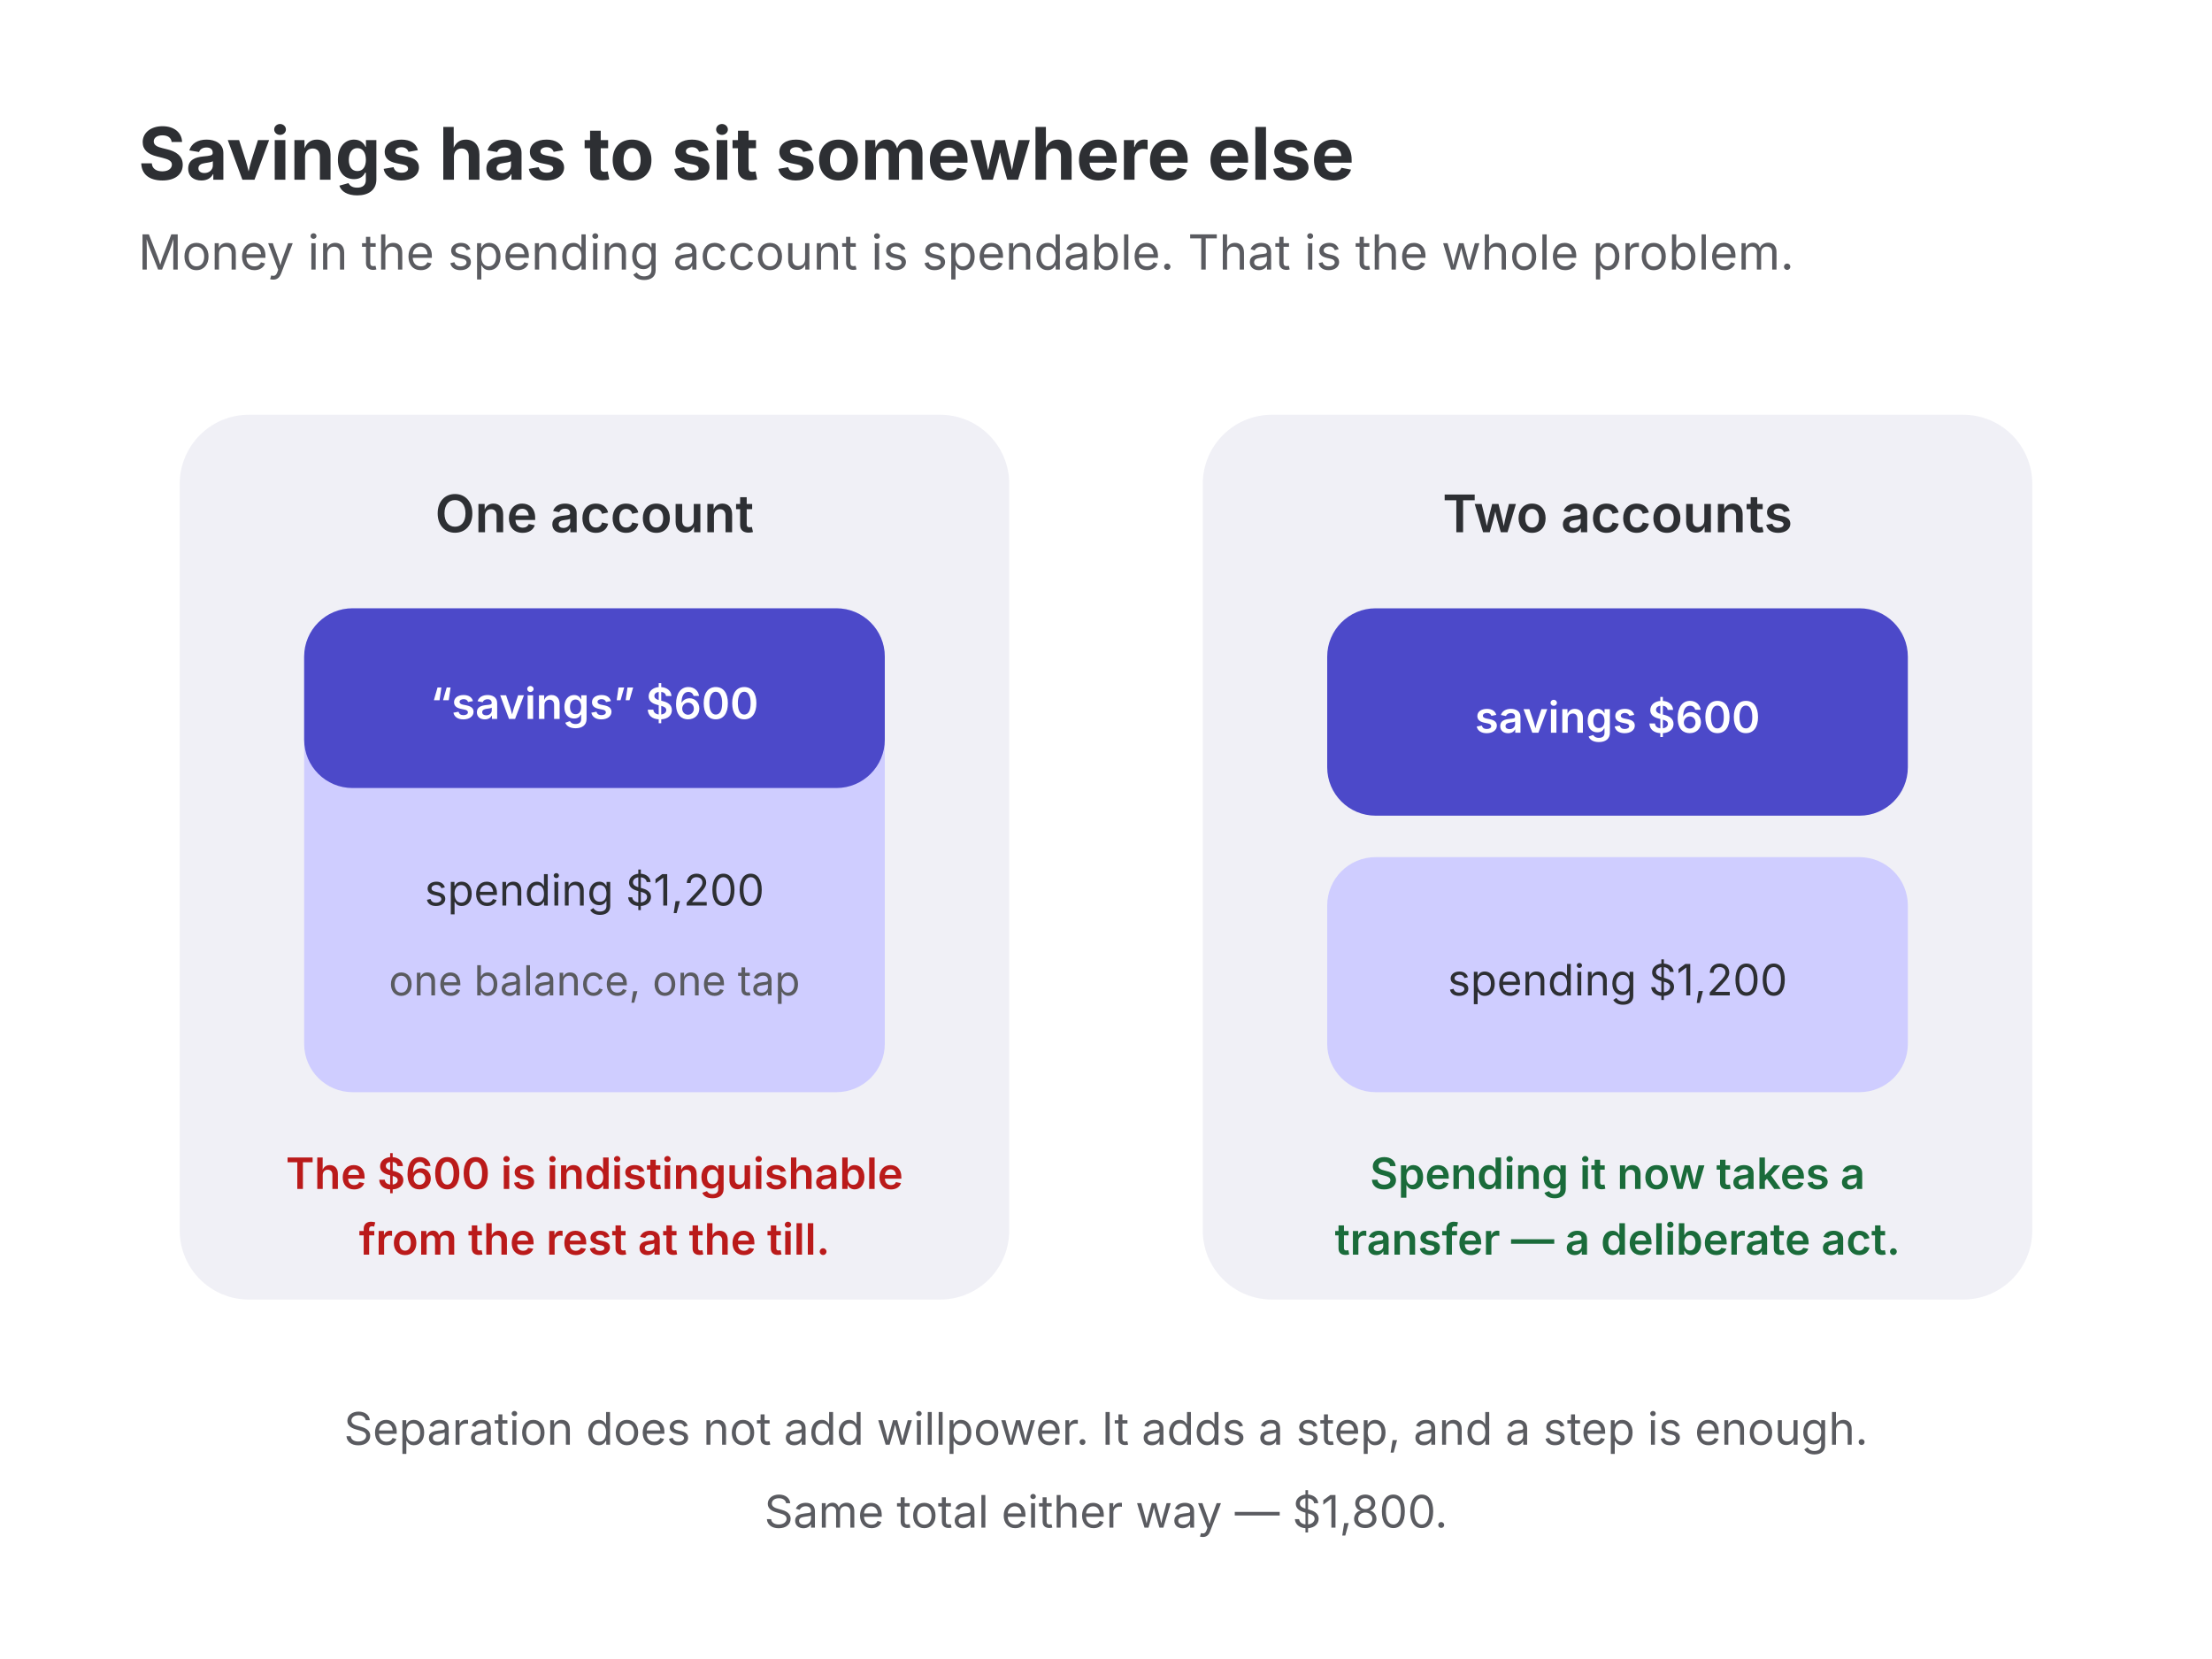
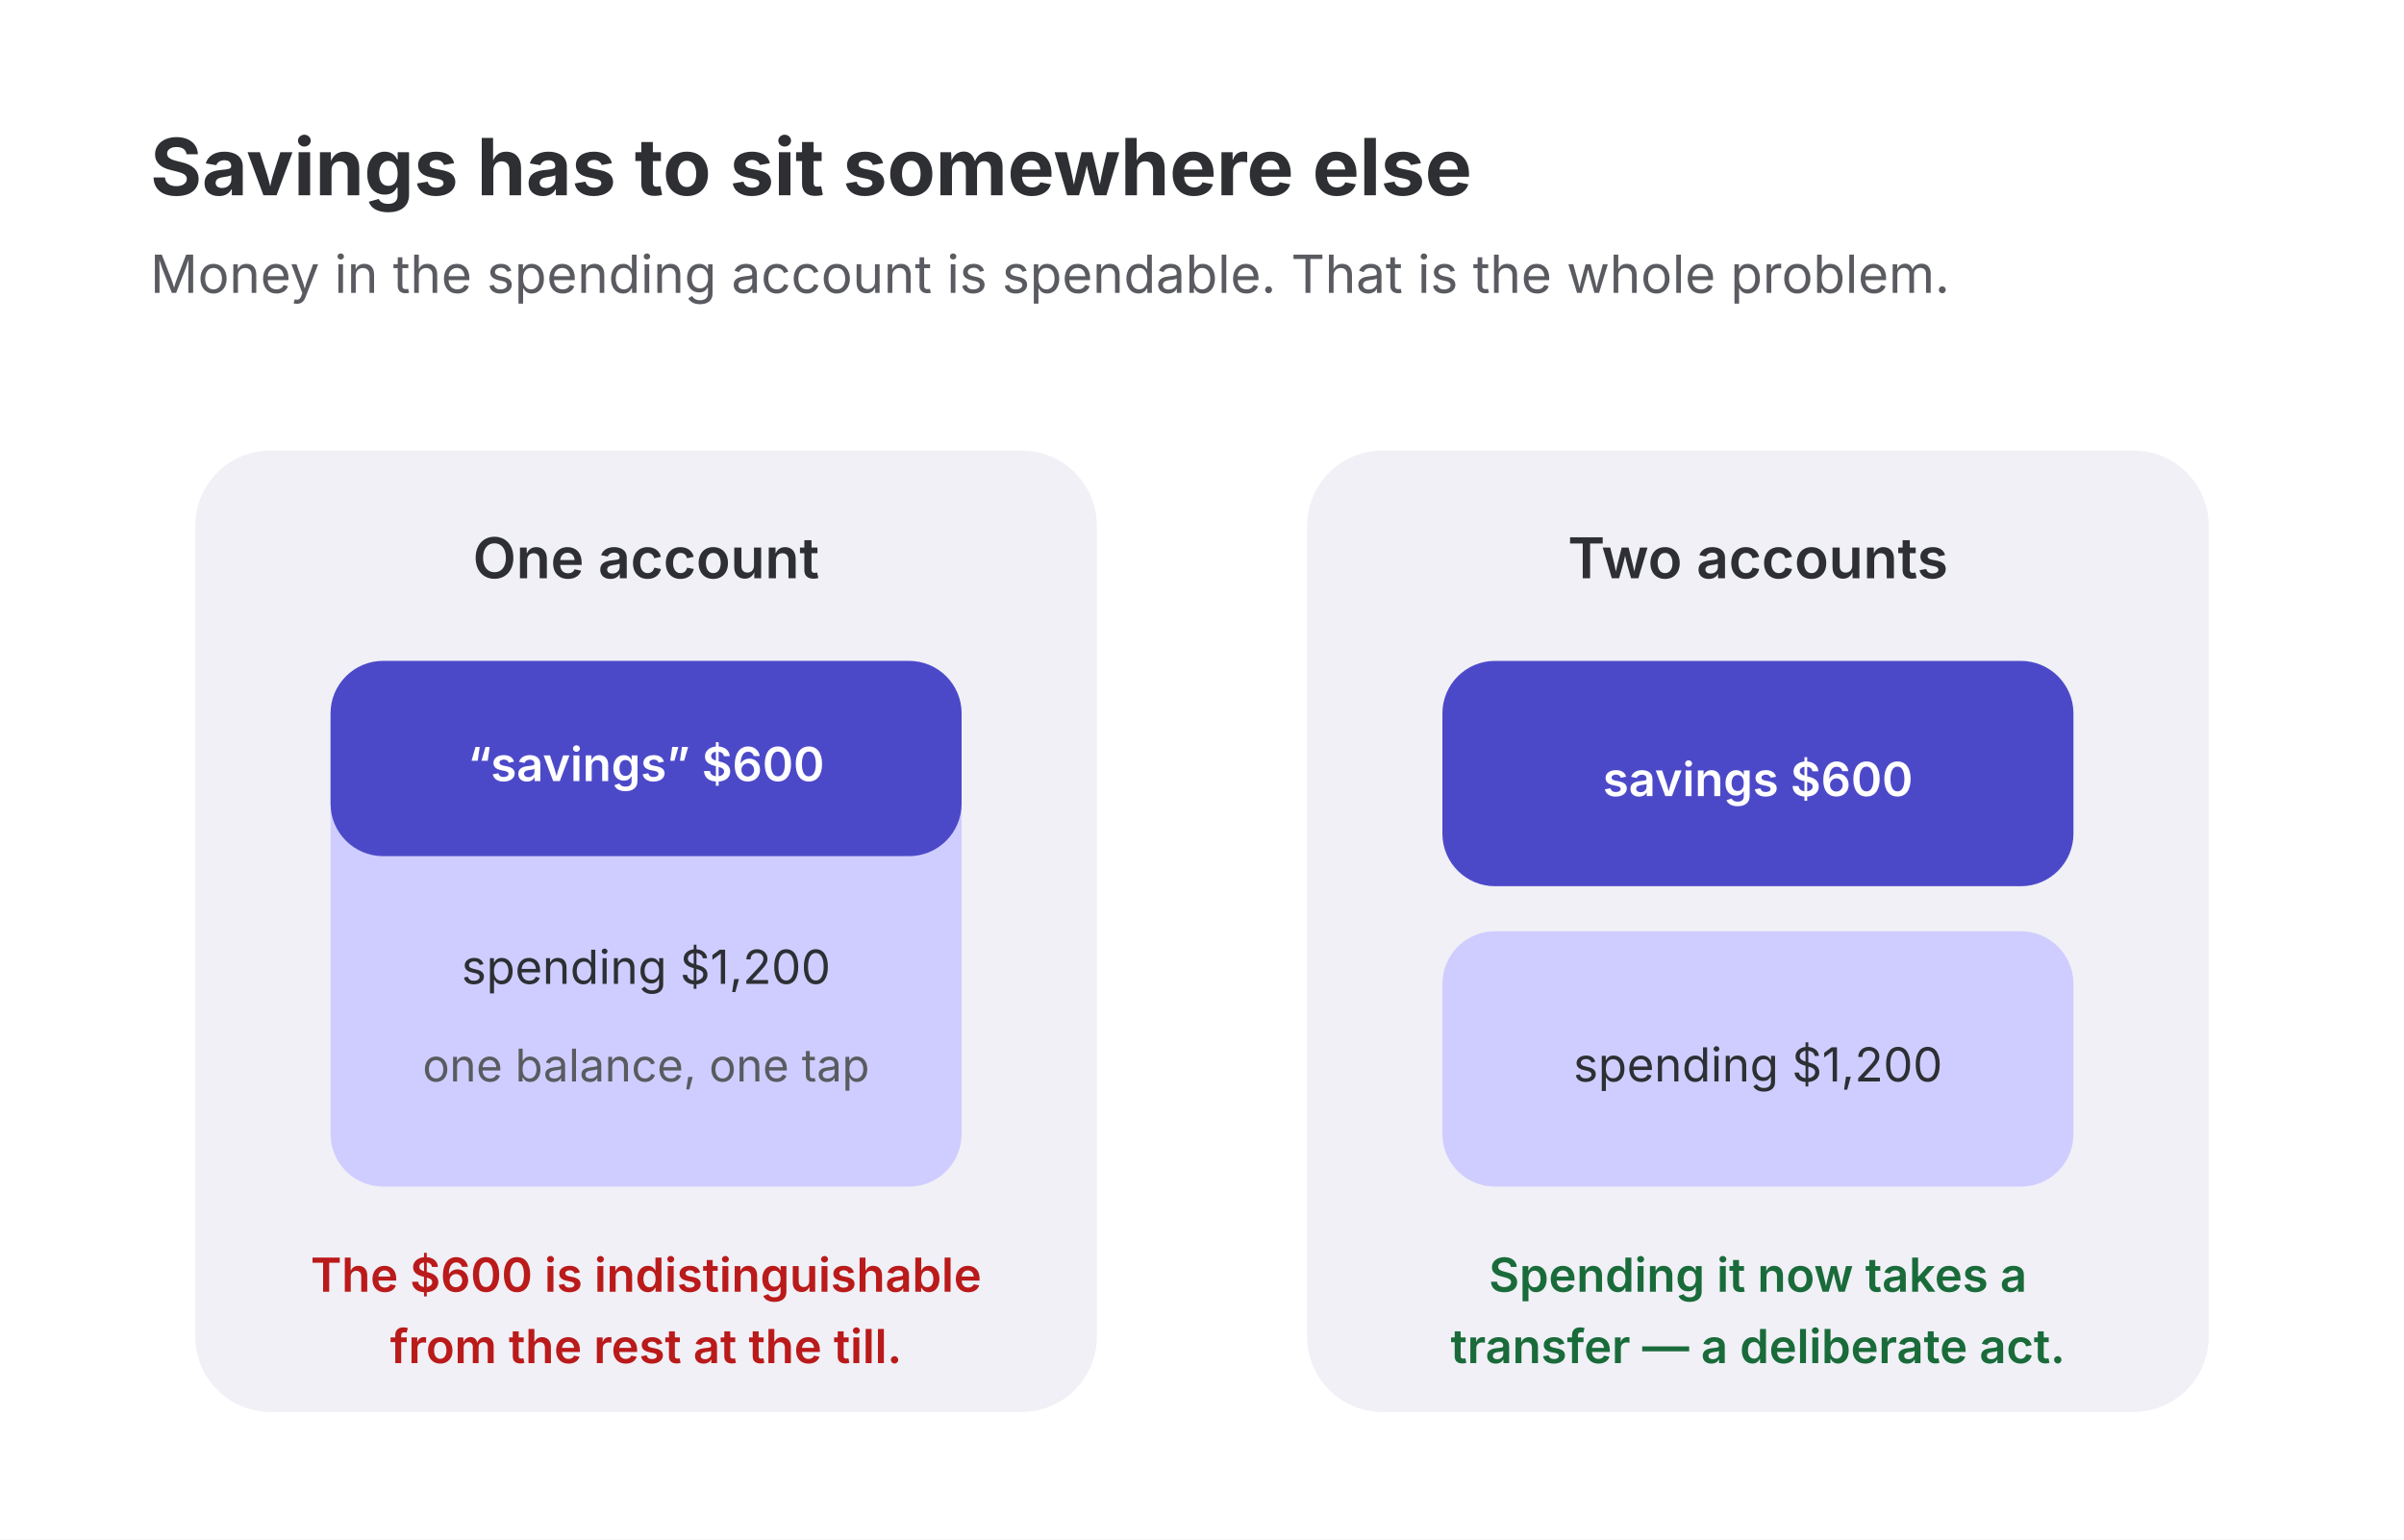
- <svg xmlns="http://www.w3.org/2000/svg" viewBox="0 0 640 480" font-family="Inter, system-ui, sans-serif">
-   <rect width="640" height="480" fill="#ffffff" />
+ <svg xmlns="http://www.w3.org/2000/svg" viewBox="0 0 640 410" font-family="Inter, system-ui, sans-serif">
+   <rect width="640" height="410" fill="#ffffff" />
  <text x="40" y="52" fill="#2d2f33" font-size="21" font-weight="700">Savings has to sit somewhere else</text>
  <text x="40" y="78" fill="#5a5b60" font-size="14">Money in the spending account is spendable. That is the whole problem.</text>
  <rect x="52" y="120" width="240" height="256" rx="20" fill="#f0f0f6" />
  <text x="172" y="154" fill="#2d2f33" font-size="15" font-weight="600" text-anchor="middle">One account</text>
  <rect x="88" y="176" width="168" height="140" rx="14" fill="#cfcdff" />
  <rect x="88" y="176" width="168" height="52" rx="14" fill="#4c49c9" />
  <text x="172" y="208" fill="#ffffff" font-size="12.5" font-weight="600" text-anchor="middle">“savings” $600</text>
  <text x="172" y="262" fill="#2d2f33" font-size="12.5" text-anchor="middle">spending $1,200</text>
  <text x="172" y="288" fill="#5a5b60" font-size="12" text-anchor="middle">one balance, one tap</text>
  <text x="172" y="344" fill="#ba1a1a" font-size="12.5" font-weight="600" text-anchor="middle">The $600 is indistinguishable</text>
  <text x="172" y="363" fill="#ba1a1a" font-size="12.5" font-weight="600" text-anchor="middle">from the rest at the till.</text>
  <rect x="348" y="120" width="240" height="256" rx="20" fill="#f0f0f6" />
  <text x="468" y="154" fill="#2d2f33" font-size="15" font-weight="600" text-anchor="middle">Two accounts</text>
  <rect x="384" y="176" width="168" height="60" rx="14" fill="#4c49c9" />
  <text x="468" y="212" fill="#ffffff" font-size="12.5" font-weight="600" text-anchor="middle">savings $600</text>
  <rect x="384" y="248" width="168" height="68" rx="14" fill="#cfcdff" />
  <text x="468" y="288" fill="#2d2f33" font-size="12.5" text-anchor="middle">spending $1,200</text>
  <text x="468" y="344" fill="#1a6b3a" font-size="12.5" font-weight="600" text-anchor="middle">Spending it now takes a</text>
  <text x="468" y="363" fill="#1a6b3a" font-size="12.5" font-weight="600" text-anchor="middle">transfer — a deliberate act.</text>
-   <text x="320" y="418" fill="#5a5b60" font-size="13" text-anchor="middle">Separation does not add willpower. It adds a step, and a step is enough.</text>
-   <text x="320" y="442" fill="#5a5b60" font-size="13" text-anchor="middle">Same total either way — $1,800.</text>
</svg>
